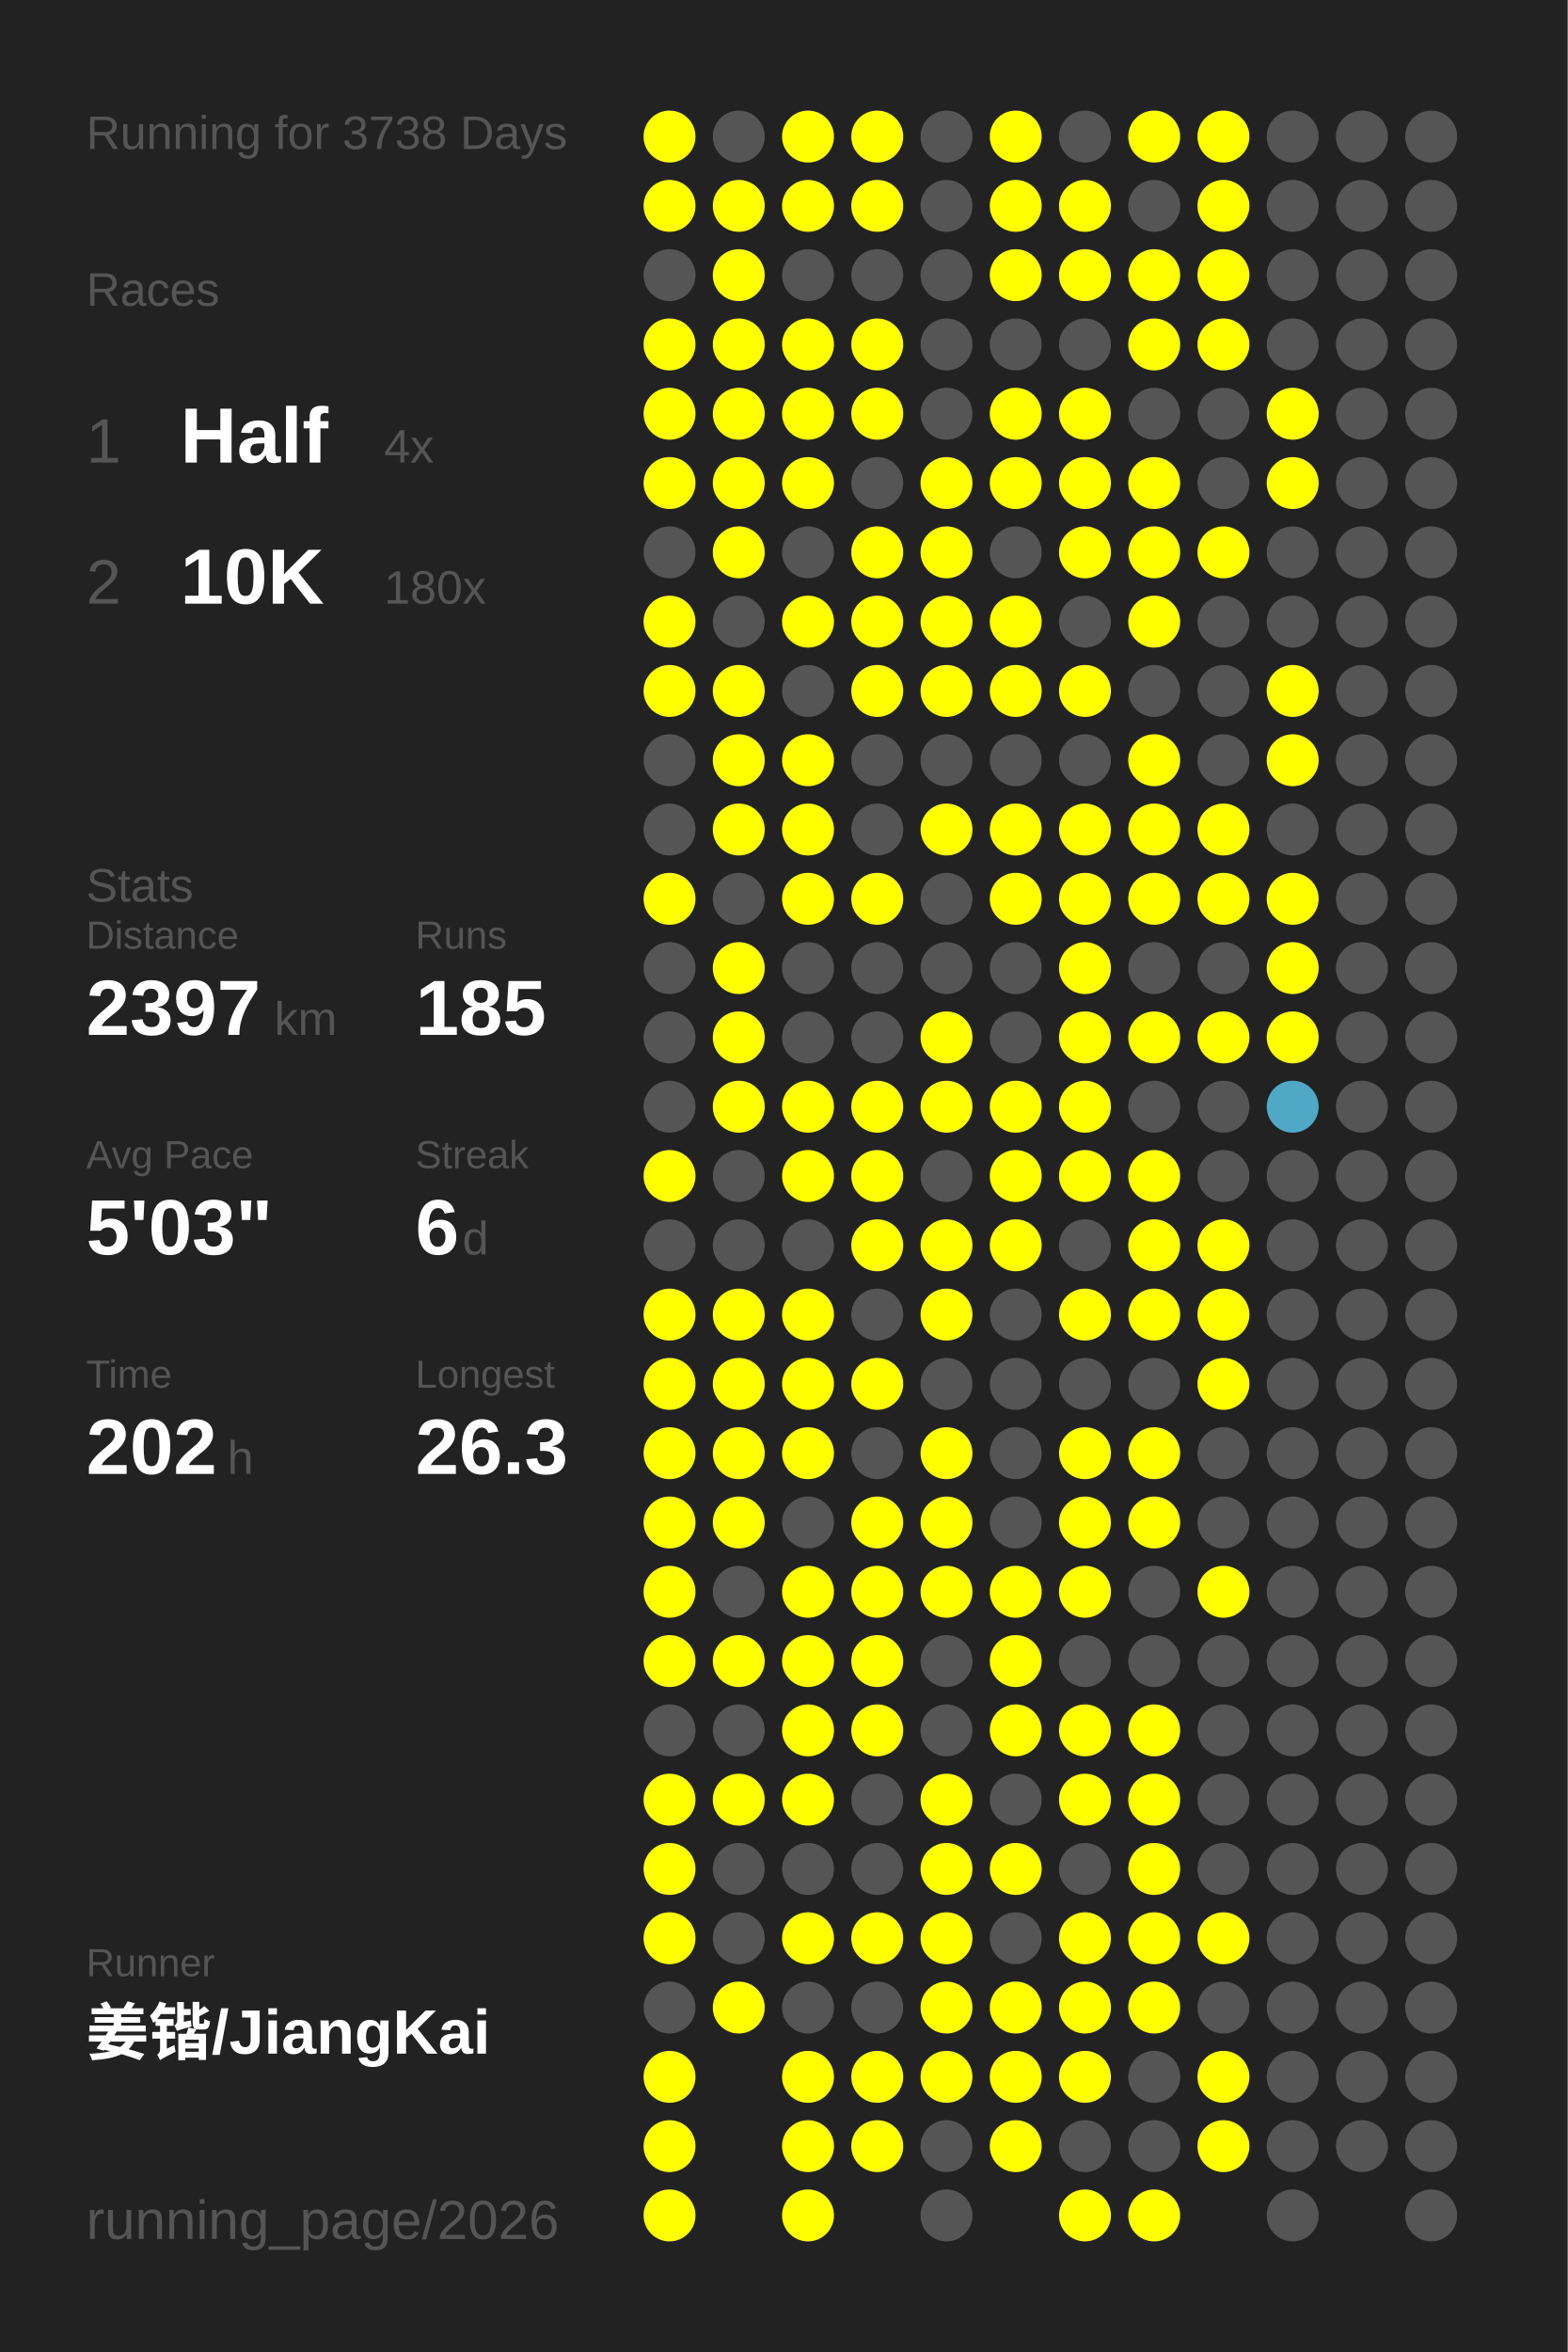
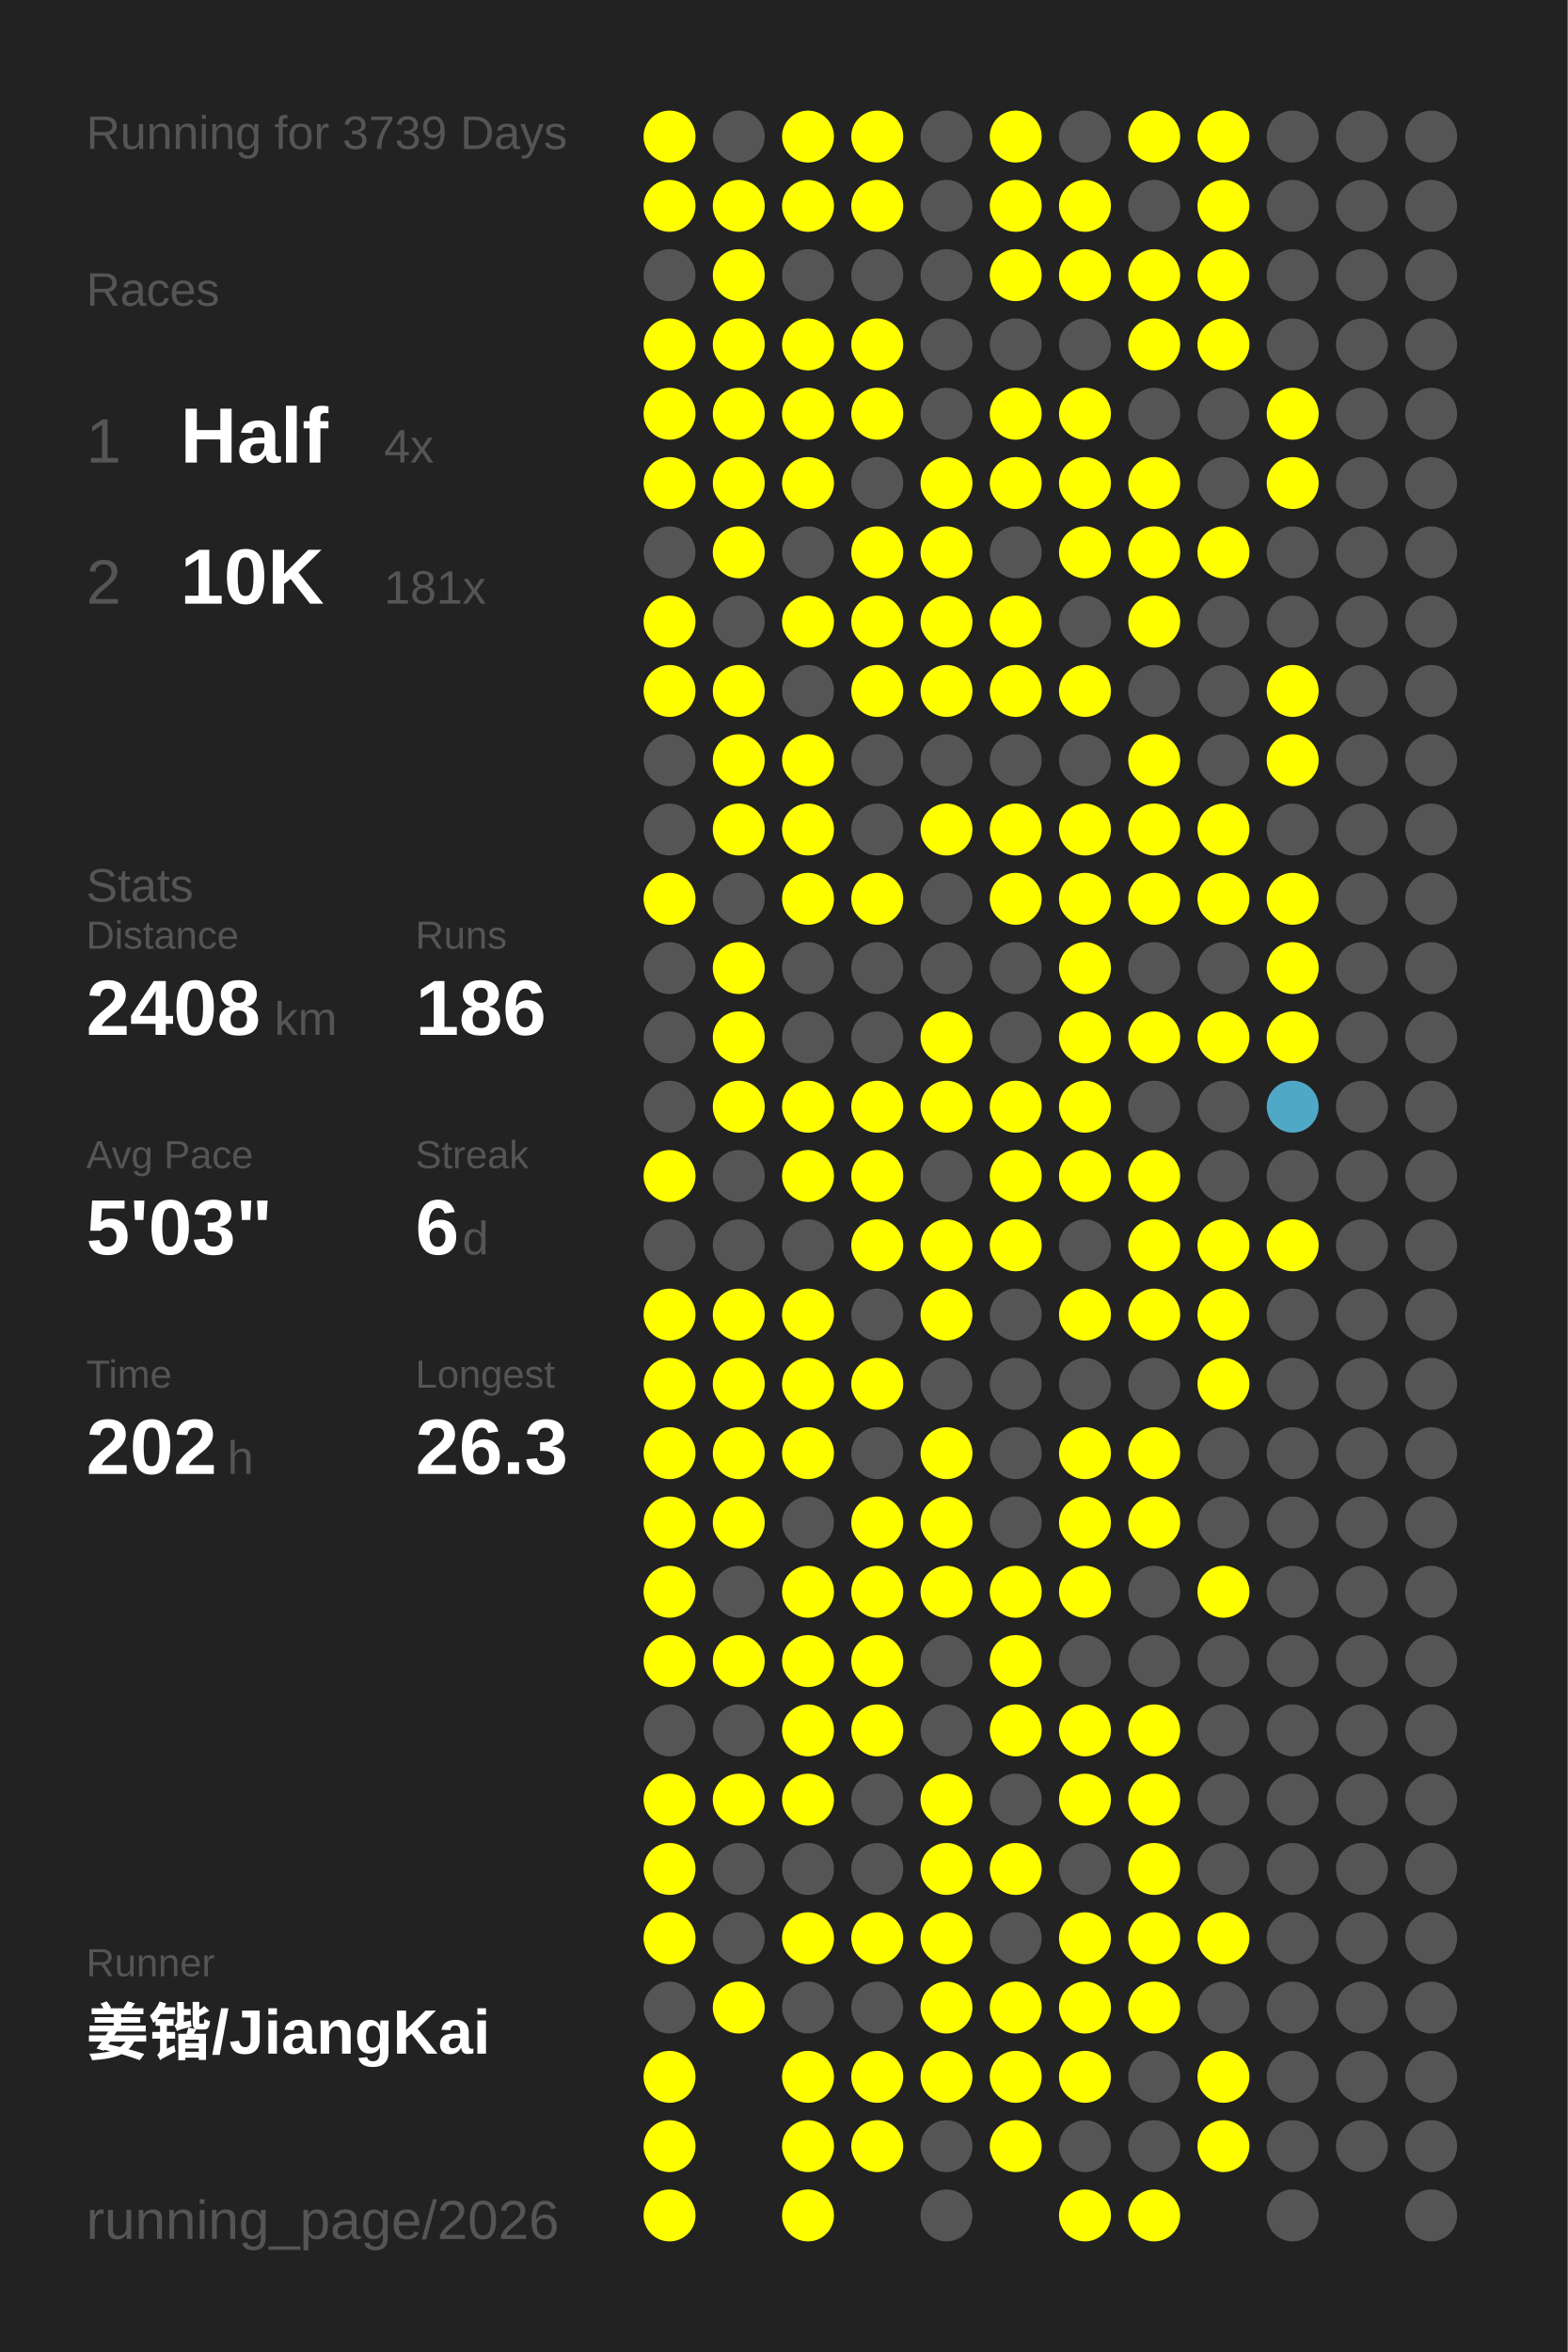
<svg xmlns="http://www.w3.org/2000/svg" baseProfile="full" height="300mm" version="1.1" viewBox="0,0,200,300" width="200mm">
  <defs />
  <rect fill="#222222" height="300" width="200" x="0" y="0" />
-   <text fill="#555555" style="font-size:6px; font-family:Arial;" x="11" y="19">Running for 3738 Days</text>
+   <text fill="#555555" style="font-size:6px; font-family:Arial;" x="11" y="19">Running for 3739 Days</text>
  <text fill="#555555" style="font-size:6px; font-family:Arial;" x="11" y="39">Races</text>
  <text fill="#555555" style="font-size:8px; font-family:Arial;" x="11" y="59">1</text>
  <text fill="#FFFFFF" style="font-size:10px; font-family:Arial; font-weight:bold;" x="23" y="59">Half</text>
  <text fill="#555555" style="font-size:6px; font-family:Arial;" x="49" y="59">4x</text>
  <text fill="#555555" style="font-size:8px; font-family:Arial;" x="11" y="77">2</text>
  <text fill="#FFFFFF" style="font-size:10px; font-family:Arial; font-weight:bold;" x="23" y="77">10K</text>
-   <text fill="#555555" style="font-size:6px; font-family:Arial;" x="49" y="77">180x</text>
+   <text fill="#555555" style="font-size:6px; font-family:Arial;" x="49" y="77">181x</text>
  <text fill="#555555" style="font-size:6px; font-family:Arial;" x="11" y="115">Stats</text>
  <text fill="#555555" style="font-size:5px; font-family:Arial;" x="11" y="121">Distance</text>
-   <text fill="#FFFFFF" style="font-size:10px; font-family:Arial; font-weight:bold;" x="11" y="132">2397</text>
+   <text fill="#FFFFFF" style="font-size:10px; font-family:Arial; font-weight:bold;" x="11" y="132">2408</text>
  <text fill="#555555" style="font-size:6px; font-family:Arial;" x="35" y="132">km</text>
  <text fill="#555555" style="font-size:5px; font-family:Arial;" x="53" y="121">Runs</text>
-   <text fill="#FFFFFF" style="font-size:10px; font-family:Arial; font-weight:bold;" x="53" y="132">185</text>
+   <text fill="#FFFFFF" style="font-size:10px; font-family:Arial; font-weight:bold;" x="53" y="132">186</text>
  <text fill="#555555" style="font-size:5px; font-family:Arial;" x="11" y="149">Avg Pace</text>
  <text fill="#FFFFFF" style="font-size:10px; font-family:Arial; font-weight:bold;" x="11" y="160">5'03"</text>
  <text fill="#555555" style="font-size:5px; font-family:Arial;" x="53" y="149">Streak</text>
  <text fill="#FFFFFF" style="font-size:10px; font-family:Arial; font-weight:bold;" x="53" y="160">6</text>
  <text fill="#555555" style="font-size:6px; font-family:Arial;" x="59" y="160">d</text>
  <text fill="#555555" style="font-size:5px; font-family:Arial;" x="11" y="177">Time</text>
  <text fill="#FFFFFF" style="font-size:10px; font-family:Arial; font-weight:bold;" x="11" y="188">202</text>
  <text fill="#555555" style="font-size:6px; font-family:Arial;" x="29" y="188">h</text>
  <text fill="#555555" style="font-size:5px; font-family:Arial;" x="53" y="177">Longest</text>
  <text fill="#FFFFFF" style="font-size:10px; font-family:Arial; font-weight:bold;" x="53" y="188">26.3</text>
  <text fill="#555555" style="font-size:5px; font-family:Arial;" x="11" y="252.065">Runner</text>
  <text fill="#FFFFFF" style="font-size:8px; font-family:Arial; font-weight:bold;" x="11" y="262.065">姜锴/JiangKai</text>
  <text fill="#555555" style="font-size:7px; font-family:Arial;" x="11" y="285.581">running_page/2026</text>
  <circle cx="85.417" cy="17.419" fill="#FFFF00" r="3.312" />
  <circle cx="85.417" cy="26.258" fill="#FFFF00" r="3.312" />
  <circle cx="85.417" cy="35.097" fill="#555555" r="3.312" />
  <circle cx="85.417" cy="43.935" fill="#FFFF00" r="3.312" />
  <circle cx="85.417" cy="52.774" fill="#FFFF00" r="3.312" />
  <circle cx="85.417" cy="61.613" fill="#FFFF00" r="3.312" />
  <circle cx="85.417" cy="70.452" fill="#555555" r="3.312" />
  <circle cx="85.417" cy="79.29" fill="#FFFF00" r="3.312" />
  <circle cx="85.417" cy="88.129" fill="#FFFF00" r="3.312" />
  <circle cx="85.417" cy="96.968" fill="#555555" r="3.312" />
  <circle cx="85.417" cy="105.806" fill="#555555" r="3.312" />
  <circle cx="85.417" cy="114.645" fill="#FFFF00" r="3.312" />
  <circle cx="85.417" cy="123.484" fill="#555555" r="3.312" />
  <circle cx="85.417" cy="132.323" fill="#555555" r="3.312" />
  <circle cx="85.417" cy="141.161" fill="#555555" r="3.312" />
  <circle cx="85.417" cy="150" fill="#FFFF00" r="3.312" />
  <circle cx="85.417" cy="158.839" fill="#555555" r="3.312" />
  <circle cx="85.417" cy="167.677" fill="#FFFF00" r="3.312" />
  <circle cx="85.417" cy="176.516" fill="#FFFF00" r="3.312" />
  <circle cx="85.417" cy="185.355" fill="#FFFF00" r="3.312" />
  <circle cx="85.417" cy="194.194" fill="#FFFF00" r="3.312" />
  <circle cx="85.417" cy="203.032" fill="#FFFF00" r="3.312" />
  <circle cx="85.417" cy="211.871" fill="#FFFF00" r="3.312" />
  <circle cx="85.417" cy="220.71" fill="#555555" r="3.312" />
  <circle cx="85.417" cy="229.548" fill="#FFFF00" r="3.312" />
  <circle cx="85.417" cy="238.387" fill="#FFFF00" r="3.312" />
  <circle cx="85.417" cy="247.226" fill="#FFFF00" r="3.312" />
  <circle cx="85.417" cy="256.065" fill="#555555" r="3.312" />
  <circle cx="85.417" cy="264.903" fill="#FFFF00" r="3.312" />
  <circle cx="85.417" cy="273.742" fill="#FFFF00" r="3.312" />
  <circle cx="85.417" cy="282.581" fill="#FFFF00" r="3.312" />
  <circle cx="94.25" cy="17.419" fill="#555555" r="3.312" />
  <circle cx="94.25" cy="26.258" fill="#FFFF00" r="3.312" />
  <circle cx="94.25" cy="35.097" fill="#FFFF00" r="3.312" />
  <circle cx="94.25" cy="43.935" fill="#FFFF00" r="3.312" />
  <circle cx="94.25" cy="52.774" fill="#FFFF00" r="3.312" />
  <circle cx="94.25" cy="61.613" fill="#FFFF00" r="3.312" />
  <circle cx="94.25" cy="70.452" fill="#FFFF00" r="3.312" />
  <circle cx="94.25" cy="79.29" fill="#555555" r="3.312" />
  <circle cx="94.25" cy="88.129" fill="#FFFF00" r="3.312" />
  <circle cx="94.25" cy="96.968" fill="#FFFF00" r="3.312" />
  <circle cx="94.25" cy="105.806" fill="#FFFF00" r="3.312" />
  <circle cx="94.25" cy="114.645" fill="#555555" r="3.312" />
  <circle cx="94.25" cy="123.484" fill="#FFFF00" r="3.312" />
  <circle cx="94.25" cy="132.323" fill="#FFFF00" r="3.312" />
  <circle cx="94.25" cy="141.161" fill="#FFFF00" r="3.312" />
  <circle cx="94.25" cy="150" fill="#555555" r="3.312" />
  <circle cx="94.25" cy="158.839" fill="#555555" r="3.312" />
  <circle cx="94.25" cy="167.677" fill="#FFFF00" r="3.312" />
  <circle cx="94.25" cy="176.516" fill="#FFFF00" r="3.312" />
  <circle cx="94.25" cy="185.355" fill="#FFFF00" r="3.312" />
  <circle cx="94.25" cy="194.194" fill="#FFFF00" r="3.312" />
  <circle cx="94.25" cy="203.032" fill="#555555" r="3.312" />
  <circle cx="94.25" cy="211.871" fill="#FFFF00" r="3.312" />
  <circle cx="94.25" cy="220.71" fill="#555555" r="3.312" />
  <circle cx="94.25" cy="229.548" fill="#FFFF00" r="3.312" />
  <circle cx="94.25" cy="238.387" fill="#555555" r="3.312" />
  <circle cx="94.25" cy="247.226" fill="#555555" r="3.312" />
  <circle cx="94.25" cy="256.065" fill="#FFFF00" r="3.312" />
  <circle cx="103.083" cy="17.419" fill="#FFFF00" r="3.312" />
  <circle cx="103.083" cy="26.258" fill="#FFFF00" r="3.312" />
  <circle cx="103.083" cy="35.097" fill="#555555" r="3.312" />
  <circle cx="103.083" cy="43.935" fill="#FFFF00" r="3.312" />
  <circle cx="103.083" cy="52.774" fill="#FFFF00" r="3.312" />
  <circle cx="103.083" cy="61.613" fill="#FFFF00" r="3.312" />
  <circle cx="103.083" cy="70.452" fill="#555555" r="3.312" />
  <circle cx="103.083" cy="79.29" fill="#FFFF00" r="3.312" />
  <circle cx="103.083" cy="88.129" fill="#555555" r="3.312" />
  <circle cx="103.083" cy="96.968" fill="#FFFF00" r="3.312" />
  <circle cx="103.083" cy="105.806" fill="#FFFF00" r="3.312" />
  <circle cx="103.083" cy="114.645" fill="#FFFF00" r="3.312" />
  <circle cx="103.083" cy="123.484" fill="#555555" r="3.312" />
  <circle cx="103.083" cy="132.323" fill="#555555" r="3.312" />
  <circle cx="103.083" cy="141.161" fill="#FFFF00" r="3.312" />
  <circle cx="103.083" cy="150" fill="#FFFF00" r="3.312" />
  <circle cx="103.083" cy="158.839" fill="#555555" r="3.312" />
  <circle cx="103.083" cy="167.677" fill="#FFFF00" r="3.312" />
  <circle cx="103.083" cy="176.516" fill="#FFFF00" r="3.312" />
  <circle cx="103.083" cy="185.355" fill="#FFFF00" r="3.312" />
  <circle cx="103.083" cy="194.194" fill="#555555" r="3.312" />
  <circle cx="103.083" cy="203.032" fill="#FFFF00" r="3.312" />
  <circle cx="103.083" cy="211.871" fill="#FFFF00" r="3.312" />
  <circle cx="103.083" cy="220.71" fill="#FFFF00" r="3.312" />
  <circle cx="103.083" cy="229.548" fill="#FFFF00" r="3.312" />
  <circle cx="103.083" cy="238.387" fill="#555555" r="3.312" />
  <circle cx="103.083" cy="247.226" fill="#FFFF00" r="3.312" />
  <circle cx="103.083" cy="256.065" fill="#555555" r="3.312" />
  <circle cx="103.083" cy="264.903" fill="#FFFF00" r="3.312" />
  <circle cx="103.083" cy="273.742" fill="#FFFF00" r="3.312" />
  <circle cx="103.083" cy="282.581" fill="#FFFF00" r="3.312" />
  <circle cx="111.917" cy="17.419" fill="#FFFF00" r="3.312" />
  <circle cx="111.917" cy="26.258" fill="#FFFF00" r="3.312" />
  <circle cx="111.917" cy="35.097" fill="#555555" r="3.312" />
  <circle cx="111.917" cy="43.935" fill="#FFFF00" r="3.312" />
  <circle cx="111.917" cy="52.774" fill="#FFFF00" r="3.312" />
  <circle cx="111.917" cy="61.613" fill="#555555" r="3.312" />
  <circle cx="111.917" cy="70.452" fill="#FFFF00" r="3.312" />
  <circle cx="111.917" cy="79.29" fill="#FFFF00" r="3.312" />
  <circle cx="111.917" cy="88.129" fill="#FFFF00" r="3.312" />
  <circle cx="111.917" cy="96.968" fill="#555555" r="3.312" />
  <circle cx="111.917" cy="105.806" fill="#555555" r="3.312" />
  <circle cx="111.917" cy="114.645" fill="#FFFF00" r="3.312" />
  <circle cx="111.917" cy="123.484" fill="#555555" r="3.312" />
  <circle cx="111.917" cy="132.323" fill="#555555" r="3.312" />
  <circle cx="111.917" cy="141.161" fill="#FFFF00" r="3.312" />
  <circle cx="111.917" cy="150" fill="#FFFF00" r="3.312" />
  <circle cx="111.917" cy="158.839" fill="#FFFF00" r="3.312" />
  <circle cx="111.917" cy="167.677" fill="#555555" r="3.312" />
  <circle cx="111.917" cy="176.516" fill="#FFFF00" r="3.312" />
  <circle cx="111.917" cy="185.355" fill="#555555" r="3.312" />
  <circle cx="111.917" cy="194.194" fill="#FFFF00" r="3.312" />
  <circle cx="111.917" cy="203.032" fill="#FFFF00" r="3.312" />
  <circle cx="111.917" cy="211.871" fill="#FFFF00" r="3.312" />
  <circle cx="111.917" cy="220.71" fill="#FFFF00" r="3.312" />
  <circle cx="111.917" cy="229.548" fill="#555555" r="3.312" />
  <circle cx="111.917" cy="238.387" fill="#555555" r="3.312" />
  <circle cx="111.917" cy="247.226" fill="#FFFF00" r="3.312" />
  <circle cx="111.917" cy="256.065" fill="#555555" r="3.312" />
  <circle cx="111.917" cy="264.903" fill="#FFFF00" r="3.312" />
  <circle cx="111.917" cy="273.742" fill="#FFFF00" r="3.312" />
  <circle cx="120.75" cy="17.419" fill="#555555" r="3.312" />
  <circle cx="120.75" cy="26.258" fill="#555555" r="3.312" />
  <circle cx="120.75" cy="35.097" fill="#555555" r="3.312" />
  <circle cx="120.75" cy="43.935" fill="#555555" r="3.312" />
  <circle cx="120.75" cy="52.774" fill="#555555" r="3.312" />
  <circle cx="120.75" cy="61.613" fill="#FFFF00" r="3.312" />
  <circle cx="120.75" cy="70.452" fill="#FFFF00" r="3.312" />
  <circle cx="120.75" cy="79.29" fill="#FFFF00" r="3.312" />
  <circle cx="120.75" cy="88.129" fill="#FFFF00" r="3.312" />
  <circle cx="120.75" cy="96.968" fill="#555555" r="3.312" />
  <circle cx="120.75" cy="105.806" fill="#FFFF00" r="3.312" />
  <circle cx="120.75" cy="114.645" fill="#555555" r="3.312" />
  <circle cx="120.75" cy="123.484" fill="#555555" r="3.312" />
  <circle cx="120.75" cy="132.323" fill="#FFFF00" r="3.312" />
  <circle cx="120.75" cy="141.161" fill="#FFFF00" r="3.312" />
  <circle cx="120.75" cy="150" fill="#555555" r="3.312" />
  <circle cx="120.75" cy="158.839" fill="#FFFF00" r="3.312" />
  <circle cx="120.75" cy="167.677" fill="#FFFF00" r="3.312" />
  <circle cx="120.75" cy="176.516" fill="#555555" r="3.312" />
  <circle cx="120.75" cy="185.355" fill="#FFFF00" r="3.312" />
  <circle cx="120.75" cy="194.194" fill="#FFFF00" r="3.312" />
  <circle cx="120.75" cy="203.032" fill="#FFFF00" r="3.312" />
  <circle cx="120.75" cy="211.871" fill="#555555" r="3.312" />
  <circle cx="120.75" cy="220.71" fill="#555555" r="3.312" />
  <circle cx="120.75" cy="229.548" fill="#FFFF00" r="3.312" />
  <circle cx="120.75" cy="238.387" fill="#FFFF00" r="3.312" />
  <circle cx="120.75" cy="247.226" fill="#FFFF00" r="3.312" />
  <circle cx="120.75" cy="256.065" fill="#FFFF00" r="3.312" />
  <circle cx="120.75" cy="264.903" fill="#FFFF00" r="3.312" />
  <circle cx="120.75" cy="273.742" fill="#555555" r="3.312" />
  <circle cx="120.75" cy="282.581" fill="#555555" r="3.312" />
  <circle cx="129.583" cy="17.419" fill="#FFFF00" r="3.312" />
  <circle cx="129.583" cy="26.258" fill="#FFFF00" r="3.312" />
  <circle cx="129.583" cy="35.097" fill="#FFFF00" r="3.312" />
  <circle cx="129.583" cy="43.935" fill="#555555" r="3.312" />
  <circle cx="129.583" cy="52.774" fill="#FFFF00" r="3.312" />
  <circle cx="129.583" cy="61.613" fill="#FFFF00" r="3.312" />
  <circle cx="129.583" cy="70.452" fill="#555555" r="3.312" />
  <circle cx="129.583" cy="79.29" fill="#FFFF00" r="3.312" />
  <circle cx="129.583" cy="88.129" fill="#FFFF00" r="3.312" />
  <circle cx="129.583" cy="96.968" fill="#555555" r="3.312" />
  <circle cx="129.583" cy="105.806" fill="#FFFF00" r="3.312" />
  <circle cx="129.583" cy="114.645" fill="#FFFF00" r="3.312" />
  <circle cx="129.583" cy="123.484" fill="#555555" r="3.312" />
  <circle cx="129.583" cy="132.323" fill="#555555" r="3.312" />
  <circle cx="129.583" cy="141.161" fill="#FFFF00" r="3.312" />
  <circle cx="129.583" cy="150" fill="#FFFF00" r="3.312" />
  <circle cx="129.583" cy="158.839" fill="#FFFF00" r="3.312" />
  <circle cx="129.583" cy="167.677" fill="#555555" r="3.312" />
  <circle cx="129.583" cy="176.516" fill="#555555" r="3.312" />
  <circle cx="129.583" cy="185.355" fill="#555555" r="3.312" />
  <circle cx="129.583" cy="194.194" fill="#555555" r="3.312" />
  <circle cx="129.583" cy="203.032" fill="#FFFF00" r="3.312" />
  <circle cx="129.583" cy="211.871" fill="#FFFF00" r="3.312" />
  <circle cx="129.583" cy="220.71" fill="#FFFF00" r="3.312" />
  <circle cx="129.583" cy="229.548" fill="#555555" r="3.312" />
  <circle cx="129.583" cy="238.387" fill="#FFFF00" r="3.312" />
  <circle cx="129.583" cy="247.226" fill="#555555" r="3.312" />
  <circle cx="129.583" cy="256.065" fill="#FFFF00" r="3.312" />
  <circle cx="129.583" cy="264.903" fill="#FFFF00" r="3.312" />
  <circle cx="129.583" cy="273.742" fill="#FFFF00" r="3.312" />
  <circle cx="138.417" cy="17.419" fill="#555555" r="3.312" />
  <circle cx="138.417" cy="26.258" fill="#FFFF00" r="3.312" />
  <circle cx="138.417" cy="35.097" fill="#FFFF00" r="3.312" />
  <circle cx="138.417" cy="43.935" fill="#555555" r="3.312" />
  <circle cx="138.417" cy="52.774" fill="#FFFF00" r="3.312" />
  <circle cx="138.417" cy="61.613" fill="#FFFF00" r="3.312" />
  <circle cx="138.417" cy="70.452" fill="#FFFF00" r="3.312" />
  <circle cx="138.417" cy="79.29" fill="#555555" r="3.312" />
  <circle cx="138.417" cy="88.129" fill="#FFFF00" r="3.312" />
  <circle cx="138.417" cy="96.968" fill="#555555" r="3.312" />
  <circle cx="138.417" cy="105.806" fill="#FFFF00" r="3.312" />
  <circle cx="138.417" cy="114.645" fill="#FFFF00" r="3.312" />
  <circle cx="138.417" cy="123.484" fill="#FFFF00" r="3.312" />
  <circle cx="138.417" cy="132.323" fill="#FFFF00" r="3.312" />
  <circle cx="138.417" cy="141.161" fill="#FFFF00" r="3.312" />
  <circle cx="138.417" cy="150" fill="#FFFF00" r="3.312" />
  <circle cx="138.417" cy="158.839" fill="#555555" r="3.312" />
  <circle cx="138.417" cy="167.677" fill="#FFFF00" r="3.312" />
  <circle cx="138.417" cy="176.516" fill="#555555" r="3.312" />
  <circle cx="138.417" cy="185.355" fill="#FFFF00" r="3.312" />
  <circle cx="138.417" cy="194.194" fill="#FFFF00" r="3.312" />
  <circle cx="138.417" cy="203.032" fill="#FFFF00" r="3.312" />
  <circle cx="138.417" cy="211.871" fill="#555555" r="3.312" />
  <circle cx="138.417" cy="220.71" fill="#FFFF00" r="3.312" />
  <circle cx="138.417" cy="229.548" fill="#FFFF00" r="3.312" />
  <circle cx="138.417" cy="238.387" fill="#555555" r="3.312" />
  <circle cx="138.417" cy="247.226" fill="#FFFF00" r="3.312" />
  <circle cx="138.417" cy="256.065" fill="#FFFF00" r="3.312" />
  <circle cx="138.417" cy="264.903" fill="#FFFF00" r="3.312" />
  <circle cx="138.417" cy="273.742" fill="#555555" r="3.312" />
  <circle cx="138.417" cy="282.581" fill="#FFFF00" r="3.312" />
  <circle cx="147.25" cy="17.419" fill="#FFFF00" r="3.312" />
  <circle cx="147.25" cy="26.258" fill="#555555" r="3.312" />
  <circle cx="147.25" cy="35.097" fill="#FFFF00" r="3.312" />
  <circle cx="147.25" cy="43.935" fill="#FFFF00" r="3.312" />
  <circle cx="147.25" cy="52.774" fill="#555555" r="3.312" />
  <circle cx="147.25" cy="61.613" fill="#FFFF00" r="3.312" />
  <circle cx="147.25" cy="70.452" fill="#FFFF00" r="3.312" />
  <circle cx="147.25" cy="79.29" fill="#FFFF00" r="3.312" />
  <circle cx="147.25" cy="88.129" fill="#555555" r="3.312" />
  <circle cx="147.25" cy="96.968" fill="#FFFF00" r="3.312" />
  <circle cx="147.25" cy="105.806" fill="#FFFF00" r="3.312" />
  <circle cx="147.25" cy="114.645" fill="#FFFF00" r="3.312" />
  <circle cx="147.25" cy="123.484" fill="#555555" r="3.312" />
  <circle cx="147.25" cy="132.323" fill="#FFFF00" r="3.312" />
  <circle cx="147.25" cy="141.161" fill="#555555" r="3.312" />
  <circle cx="147.25" cy="150" fill="#FFFF00" r="3.312" />
  <circle cx="147.25" cy="158.839" fill="#FFFF00" r="3.312" />
  <circle cx="147.25" cy="167.677" fill="#FFFF00" r="3.312" />
  <circle cx="147.25" cy="176.516" fill="#555555" r="3.312" />
  <circle cx="147.25" cy="185.355" fill="#FFFF00" r="3.312" />
  <circle cx="147.25" cy="194.194" fill="#FFFF00" r="3.312" />
  <circle cx="147.25" cy="203.032" fill="#555555" r="3.312" />
  <circle cx="147.25" cy="211.871" fill="#555555" r="3.312" />
  <circle cx="147.25" cy="220.71" fill="#FFFF00" r="3.312" />
  <circle cx="147.25" cy="229.548" fill="#FFFF00" r="3.312" />
  <circle cx="147.25" cy="238.387" fill="#FFFF00" r="3.312" />
  <circle cx="147.25" cy="247.226" fill="#FFFF00" r="3.312" />
  <circle cx="147.25" cy="256.065" fill="#FFFF00" r="3.312" />
  <circle cx="147.25" cy="264.903" fill="#555555" r="3.312" />
  <circle cx="147.25" cy="273.742" fill="#555555" r="3.312" />
  <circle cx="147.25" cy="282.581" fill="#FFFF00" r="3.312" />
  <circle cx="156.083" cy="17.419" fill="#FFFF00" r="3.312" />
  <circle cx="156.083" cy="26.258" fill="#FFFF00" r="3.312" />
  <circle cx="156.083" cy="35.097" fill="#FFFF00" r="3.312" />
  <circle cx="156.083" cy="43.935" fill="#FFFF00" r="3.312" />
  <circle cx="156.083" cy="52.774" fill="#555555" r="3.312" />
  <circle cx="156.083" cy="61.613" fill="#555555" r="3.312" />
  <circle cx="156.083" cy="70.452" fill="#FFFF00" r="3.312" />
  <circle cx="156.083" cy="79.29" fill="#555555" r="3.312" />
  <circle cx="156.083" cy="88.129" fill="#555555" r="3.312" />
  <circle cx="156.083" cy="96.968" fill="#555555" r="3.312" />
  <circle cx="156.083" cy="105.806" fill="#FFFF00" r="3.312" />
  <circle cx="156.083" cy="114.645" fill="#FFFF00" r="3.312" />
  <circle cx="156.083" cy="123.484" fill="#555555" r="3.312" />
  <circle cx="156.083" cy="132.323" fill="#FFFF00" r="3.312" />
  <circle cx="156.083" cy="141.161" fill="#555555" r="3.312" />
  <circle cx="156.083" cy="150" fill="#555555" r="3.312" />
  <circle cx="156.083" cy="158.839" fill="#FFFF00" r="3.312" />
  <circle cx="156.083" cy="167.677" fill="#FFFF00" r="3.312" />
  <circle cx="156.083" cy="176.516" fill="#FFFF00" r="3.312" />
  <circle cx="156.083" cy="185.355" fill="#555555" r="3.312" />
  <circle cx="156.083" cy="194.194" fill="#555555" r="3.312" />
  <circle cx="156.083" cy="203.032" fill="#FFFF00" r="3.312" />
  <circle cx="156.083" cy="211.871" fill="#555555" r="3.312" />
  <circle cx="156.083" cy="220.71" fill="#555555" r="3.312" />
  <circle cx="156.083" cy="229.548" fill="#555555" r="3.312" />
  <circle cx="156.083" cy="238.387" fill="#555555" r="3.312" />
  <circle cx="156.083" cy="247.226" fill="#FFFF00" r="3.312" />
  <circle cx="156.083" cy="256.065" fill="#555555" r="3.312" />
  <circle cx="156.083" cy="264.903" fill="#FFFF00" r="3.312" />
  <circle cx="156.083" cy="273.742" fill="#FFFF00" r="3.312" />
  <circle cx="164.917" cy="17.419" fill="#555555" r="3.312" />
  <circle cx="164.917" cy="26.258" fill="#555555" r="3.312" />
  <circle cx="164.917" cy="35.097" fill="#555555" r="3.312" />
  <circle cx="164.917" cy="43.935" fill="#555555" r="3.312" />
  <circle cx="164.917" cy="52.774" fill="#FFFF00" r="3.312" />
  <circle cx="164.917" cy="61.613" fill="#FFFF00" r="3.312" />
  <circle cx="164.917" cy="70.452" fill="#555555" r="3.312" />
  <circle cx="164.917" cy="79.29" fill="#555555" r="3.312" />
  <circle cx="164.917" cy="88.129" fill="#FFFF00" r="3.312" />
  <circle cx="164.917" cy="96.968" fill="#FFFF00" r="3.312" />
  <circle cx="164.917" cy="105.806" fill="#555555" r="3.312" />
  <circle cx="164.917" cy="114.645" fill="#FFFF00" r="3.312" />
  <circle cx="164.917" cy="123.484" fill="#FFFF00" r="3.312" />
  <circle cx="164.917" cy="132.323" fill="#FFFF00" r="3.312" />
  <circle cx="164.917" cy="141.161" fill="#4fa8c6" r="3.312" />
  <circle cx="164.917" cy="150" fill="#555555" r="3.312" />
-   <circle cx="164.917" cy="158.839" fill="#555555" r="3.312" />
+   <circle cx="164.917" cy="158.839" fill="#FFFF00" r="3.312" />
  <circle cx="164.917" cy="167.677" fill="#555555" r="3.312" />
  <circle cx="164.917" cy="176.516" fill="#555555" r="3.312" />
  <circle cx="164.917" cy="185.355" fill="#555555" r="3.312" />
  <circle cx="164.917" cy="194.194" fill="#555555" r="3.312" />
  <circle cx="164.917" cy="203.032" fill="#555555" r="3.312" />
  <circle cx="164.917" cy="211.871" fill="#555555" r="3.312" />
  <circle cx="164.917" cy="220.71" fill="#555555" r="3.312" />
  <circle cx="164.917" cy="229.548" fill="#555555" r="3.312" />
  <circle cx="164.917" cy="238.387" fill="#555555" r="3.312" />
  <circle cx="164.917" cy="247.226" fill="#555555" r="3.312" />
  <circle cx="164.917" cy="256.065" fill="#555555" r="3.312" />
  <circle cx="164.917" cy="264.903" fill="#555555" r="3.312" />
  <circle cx="164.917" cy="273.742" fill="#555555" r="3.312" />
  <circle cx="164.917" cy="282.581" fill="#555555" r="3.312" />
  <circle cx="173.75" cy="17.419" fill="#555555" r="3.312" />
  <circle cx="173.75" cy="26.258" fill="#555555" r="3.312" />
  <circle cx="173.75" cy="35.097" fill="#555555" r="3.312" />
  <circle cx="173.75" cy="43.935" fill="#555555" r="3.312" />
  <circle cx="173.75" cy="52.774" fill="#555555" r="3.312" />
  <circle cx="173.75" cy="61.613" fill="#555555" r="3.312" />
  <circle cx="173.75" cy="70.452" fill="#555555" r="3.312" />
  <circle cx="173.75" cy="79.29" fill="#555555" r="3.312" />
  <circle cx="173.75" cy="88.129" fill="#555555" r="3.312" />
  <circle cx="173.75" cy="96.968" fill="#555555" r="3.312" />
  <circle cx="173.75" cy="105.806" fill="#555555" r="3.312" />
  <circle cx="173.75" cy="114.645" fill="#555555" r="3.312" />
  <circle cx="173.75" cy="123.484" fill="#555555" r="3.312" />
  <circle cx="173.75" cy="132.323" fill="#555555" r="3.312" />
  <circle cx="173.75" cy="141.161" fill="#555555" r="3.312" />
  <circle cx="173.75" cy="150" fill="#555555" r="3.312" />
  <circle cx="173.75" cy="158.839" fill="#555555" r="3.312" />
  <circle cx="173.75" cy="167.677" fill="#555555" r="3.312" />
  <circle cx="173.75" cy="176.516" fill="#555555" r="3.312" />
  <circle cx="173.75" cy="185.355" fill="#555555" r="3.312" />
  <circle cx="173.75" cy="194.194" fill="#555555" r="3.312" />
  <circle cx="173.75" cy="203.032" fill="#555555" r="3.312" />
  <circle cx="173.75" cy="211.871" fill="#555555" r="3.312" />
  <circle cx="173.75" cy="220.71" fill="#555555" r="3.312" />
  <circle cx="173.75" cy="229.548" fill="#555555" r="3.312" />
  <circle cx="173.75" cy="238.387" fill="#555555" r="3.312" />
  <circle cx="173.75" cy="247.226" fill="#555555" r="3.312" />
  <circle cx="173.75" cy="256.065" fill="#555555" r="3.312" />
  <circle cx="173.75" cy="264.903" fill="#555555" r="3.312" />
  <circle cx="173.75" cy="273.742" fill="#555555" r="3.312" />
  <circle cx="182.583" cy="17.419" fill="#555555" r="3.312" />
  <circle cx="182.583" cy="26.258" fill="#555555" r="3.312" />
  <circle cx="182.583" cy="35.097" fill="#555555" r="3.312" />
  <circle cx="182.583" cy="43.935" fill="#555555" r="3.312" />
  <circle cx="182.583" cy="52.774" fill="#555555" r="3.312" />
  <circle cx="182.583" cy="61.613" fill="#555555" r="3.312" />
  <circle cx="182.583" cy="70.452" fill="#555555" r="3.312" />
  <circle cx="182.583" cy="79.29" fill="#555555" r="3.312" />
  <circle cx="182.583" cy="88.129" fill="#555555" r="3.312" />
  <circle cx="182.583" cy="96.968" fill="#555555" r="3.312" />
  <circle cx="182.583" cy="105.806" fill="#555555" r="3.312" />
  <circle cx="182.583" cy="114.645" fill="#555555" r="3.312" />
  <circle cx="182.583" cy="123.484" fill="#555555" r="3.312" />
  <circle cx="182.583" cy="132.323" fill="#555555" r="3.312" />
  <circle cx="182.583" cy="141.161" fill="#555555" r="3.312" />
  <circle cx="182.583" cy="150" fill="#555555" r="3.312" />
  <circle cx="182.583" cy="158.839" fill="#555555" r="3.312" />
  <circle cx="182.583" cy="167.677" fill="#555555" r="3.312" />
  <circle cx="182.583" cy="176.516" fill="#555555" r="3.312" />
  <circle cx="182.583" cy="185.355" fill="#555555" r="3.312" />
  <circle cx="182.583" cy="194.194" fill="#555555" r="3.312" />
  <circle cx="182.583" cy="203.032" fill="#555555" r="3.312" />
  <circle cx="182.583" cy="211.871" fill="#555555" r="3.312" />
  <circle cx="182.583" cy="220.71" fill="#555555" r="3.312" />
  <circle cx="182.583" cy="229.548" fill="#555555" r="3.312" />
  <circle cx="182.583" cy="238.387" fill="#555555" r="3.312" />
  <circle cx="182.583" cy="247.226" fill="#555555" r="3.312" />
  <circle cx="182.583" cy="256.065" fill="#555555" r="3.312" />
  <circle cx="182.583" cy="264.903" fill="#555555" r="3.312" />
  <circle cx="182.583" cy="273.742" fill="#555555" r="3.312" />
  <circle cx="182.583" cy="282.581" fill="#555555" r="3.312" />
</svg>
